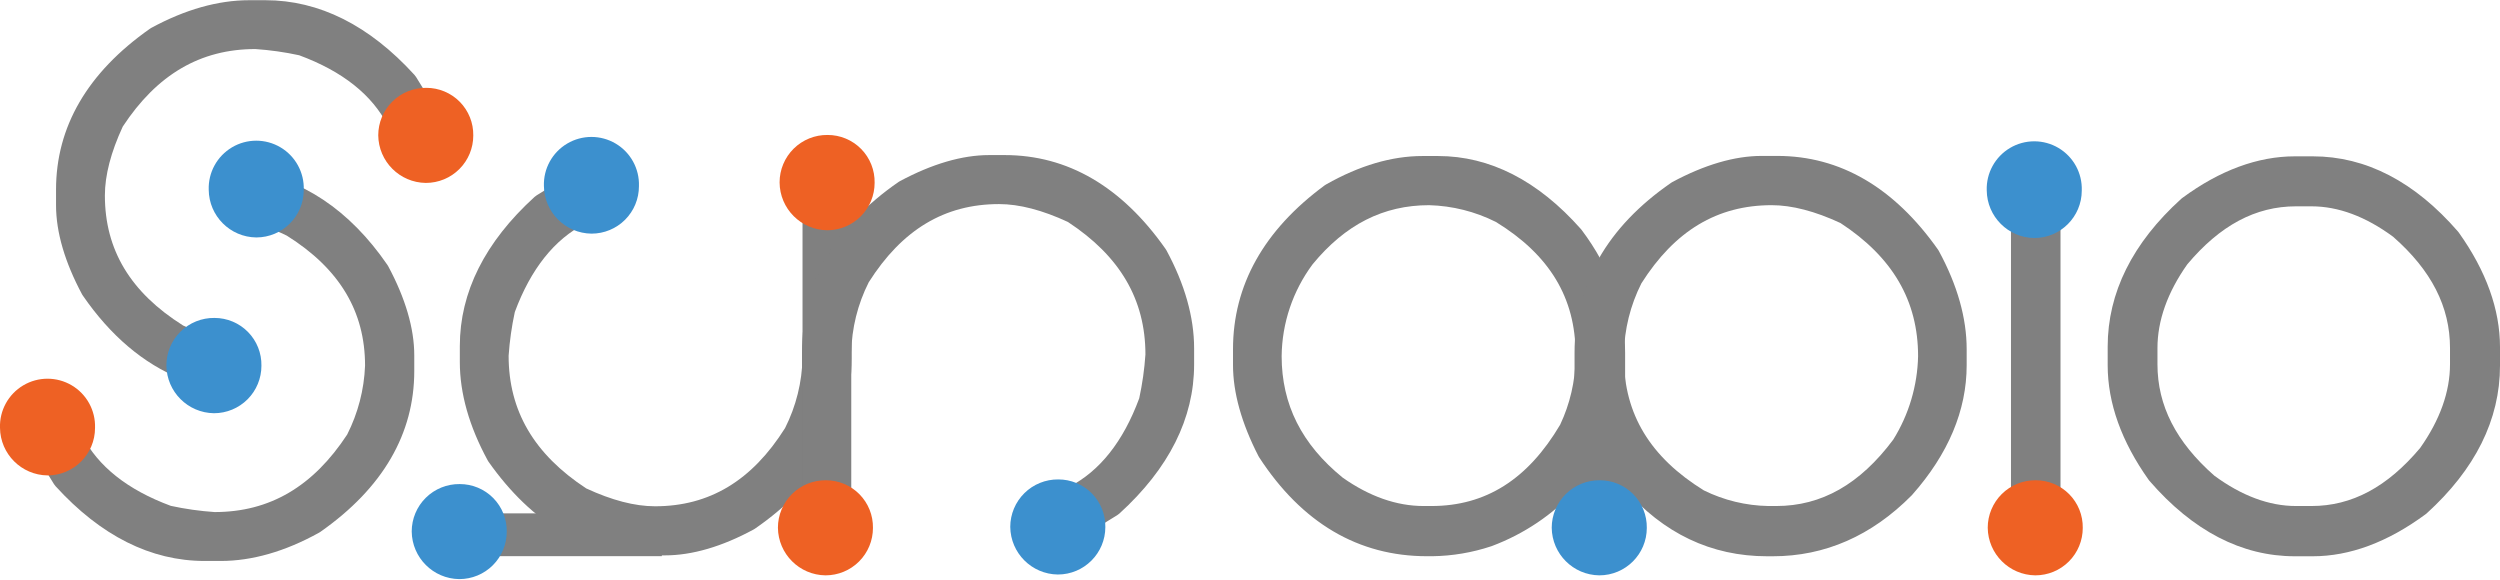
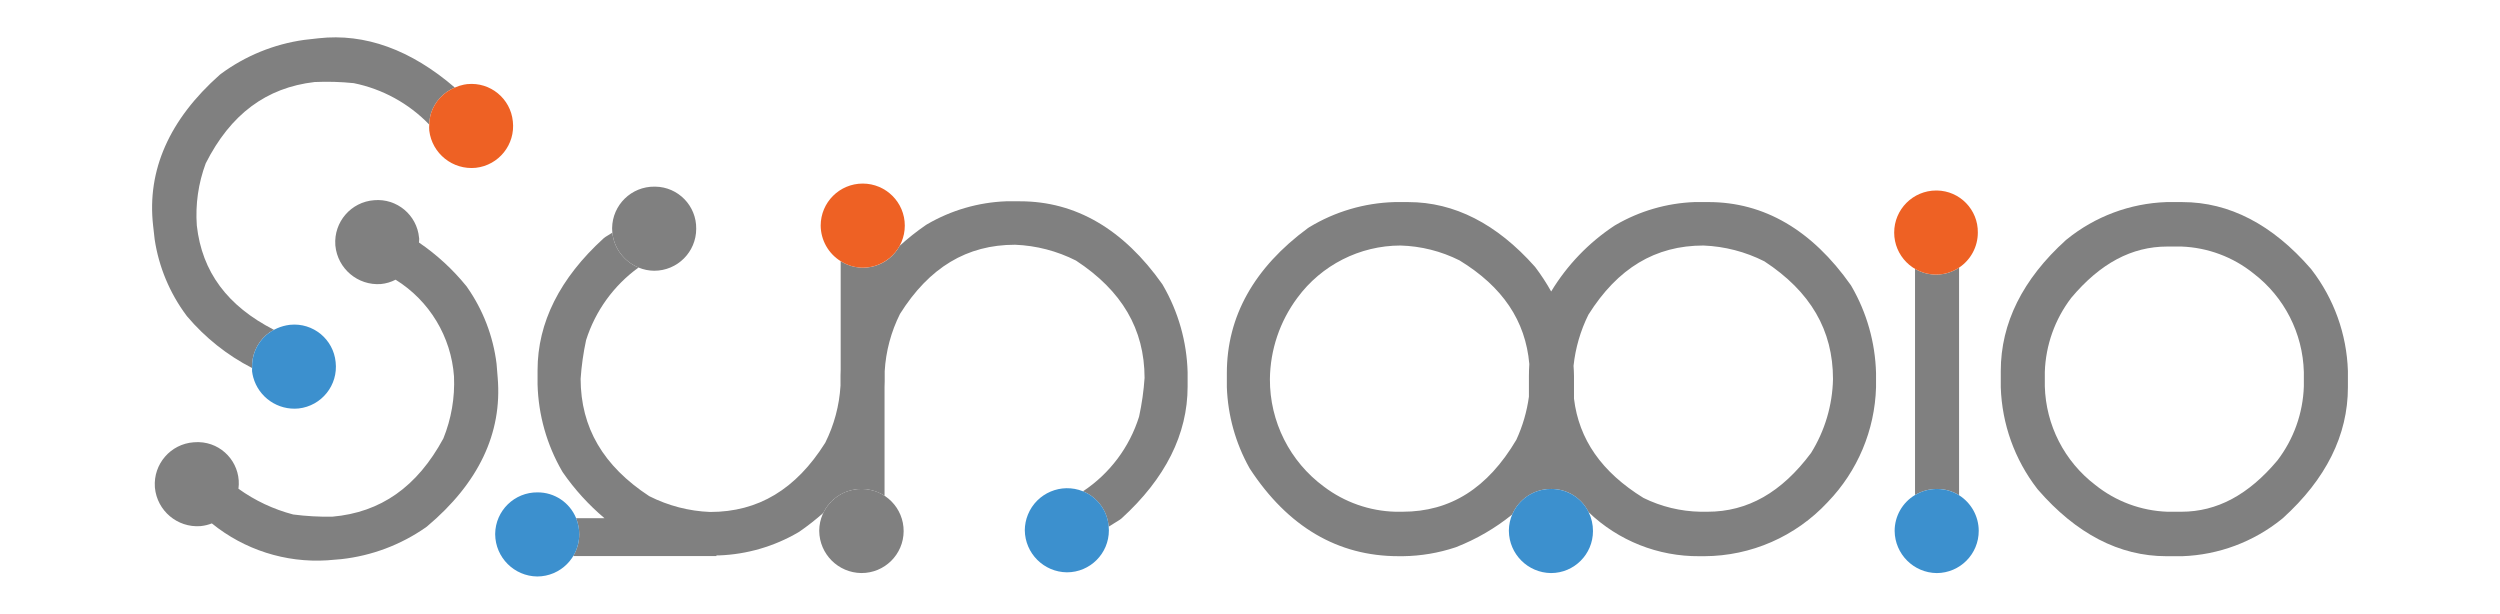
- <svg xmlns="http://www.w3.org/2000/svg" viewBox="0 0 479.58 111.12">
-   <defs>
-     <style>.a{fill:gray;}.b{fill:#3c90ce;}.c{fill:#ee6124;}</style>
-   </defs>
-   <path class="a" d="M185.39,325.84h-3q-16.76,0-28.63-16.84-5-9.19-5-17.5v-3.11q0-14.34,13.45-26.58,6.08-3.72,6.07-4.21,0-2.22,3.69-3.1h.65q3.47,1,3.47,3.54v.67q-.7,4-3.91,4l-2.38-.66Q159.2,266.78,154,281.08a59.89,59.89,0,0,0-1.3,9.09q0,17.34,16.26,27.91,8,3.76,14.53,3.77,17.09,0,27.33-16.4a33.73,33.73,0,0,0,3.68-14.84V262.25a5.49,5.49,0,0,1-1.95-3.77q.76-4,3.91-4h.65q3.47,1,3.47,3.54v.67a5.06,5.06,0,0,1-2,3.54v28.58q0,18.39-17.35,30.36Q192.55,325.84,185.39,325.84Z" transform="translate(-57.85 -222.01)" />
-   <path class="a" d="M185.39,328.55h-3c-12.05,0-22.43-6.05-30.85-18l-.16-.27c-3.53-6.5-5.32-12.82-5.32-18.79v-3.11c0-10.31,4.82-19.93,14.33-28.59l.41-.31c3-1.82,4.34-2.74,4.94-3.18.41-1.59,1.74-3.53,5.6-4.45l.32-.08H173l.37.11c4.73,1.36,5.43,4.44,5.43,6.15l0,1.14c-1,5.62-4.93,6.23-6.58,6.23h-.37l-1.76-.49c-5.87,3-10.4,8.66-13.48,16.95a58,58,0,0,0-1.19,8.4c0,10.57,4.9,18.89,14.88,25.44,4.89,2.27,9.33,3.43,13.2,3.43,10.44,0,18.6-4.91,24.95-15a31.29,31.29,0,0,0,3.35-13.53v-27.3a7.49,7.49,0,0,1-2-4.83l.05-.5c1.06-5.6,4.95-6.2,6.57-6.2h1l.37.11c4.72,1.36,5.43,4.44,5.43,6.15v.67a7,7,0,0,1-2,4.64v27.48c0,13.15-6.23,24.12-18.52,32.59l-.26.16C196.35,326.88,190.6,328.55,185.39,328.55Zm29.85-69.89a3.53,3.53,0,0,0,1.13,1.66l.14.15.21-.2c1.06-1,1.09-1.51,1.09-1.56V258c0-.36-.63-.65-1.17-.83h-.23C216.05,257.21,215.58,257.21,215.24,258.66Zm-44.87.72,2.09.58c.33-.07.66-.34.89-1.51V258c0-.35-.59-.63-1.12-.81a3.77,3.77,0,0,0-1.26.53A2.53,2.53,0,0,1,170.37,259.38Z" transform="translate(-57.85 -222.01)" />
-   <path class="a" d="M247.6,254.5h3q16.74,0,28.62,16.83,5,9.21,5,17.51v3.1q0,14.34-13.45,26.59c-4,2.47-6.07,3.87-6.07,4.21,0,1.47-1.23,2.51-3.69,3.1h-.65q-3.47-1-3.47-3.55v-.66q.7-4,3.91-4l2.38.67q10.57-4.77,15.83-19.06a59.78,59.78,0,0,0,1.31-9.08q0-17.34-16.27-27.92-8-3.76-14.53-3.77-17.07,0-27.32,16.4a33.81,33.81,0,0,0-3.69,14.84v28.36a5.51,5.51,0,0,1,2,3.77q-.77,4-3.9,4h-.65c-2.32-.67-3.47-1.85-3.47-3.55v-.66a5.1,5.1,0,0,1,1.95-3.55V289.5q0-18.39,17.35-30.35Q240.44,254.5,247.6,254.5Z" transform="translate(-57.85 -222.01)" />
-   <path class="a" d="M261.37,328.55H260l-.37-.1c-4.72-1.36-5.43-4.44-5.43-6.16l0-1.13c1-5.63,4.93-6.23,6.58-6.23h.37l1.76.49c5.87-3,10.4-8.67,13.48-17a58,58,0,0,0,1.19-8.4c0-10.57-4.9-18.89-14.87-25.43-4.9-2.28-9.34-3.43-13.21-3.43-10.44,0-18.6,4.9-25,15a31.21,31.21,0,0,0-3.35,13.52V317a7.46,7.46,0,0,1,1.95,4.82l0,.51c-1.07,5.59-4.95,6.19-6.57,6.19h-1l-.36-.1c-4.73-1.36-5.44-4.44-5.44-6.16v-.66A7,7,0,0,1,211.7,317V289.5c0-13.15,6.24-24.11,18.53-32.59l.25-.15c6.16-3.3,11.92-5,17.12-5h3c12,0,22.42,6,30.84,18l.17.27c3.52,6.5,5.31,12.83,5.31,18.8v3.1c0,10.32-4.82,19.94-14.33,28.59l-.41.31c-3,1.82-4.33,2.75-4.94,3.19-.41,1.58-1.74,3.52-5.6,4.45Zm-45-5.43h.24c.35,0,.83,0,1.16-1.45a3.66,3.66,0,0,0-1.12-1.66l-.15-.14-.21.2c-1.06,1-1.09,1.5-1.09,1.56v.66C215.18,322.65,215.81,322.94,216.35,323.12Zm43.29-1.24v.41c0,.35.59.64,1.12.82a4.28,4.28,0,0,0,1.26-.53,2.51,2.51,0,0,1,.6-1.62l-2.09-.58C260.2,320.44,259.88,320.72,259.64,321.88Z" transform="translate(-57.85 -222.01)" />
-   <path class="a" d="M330.71,254.66h3q13.77,0,25.37,13.08,7.81,10.35,7.81,21.93v28.58a5.08,5.08,0,0,1,1.95,3.55v.66c-.65,2.36-1.81,3.55-3.47,3.55h-.65q-3.9-.78-3.9-4a5.49,5.49,0,0,1,1.95-3.77V307.4h-.22q-5.25,11.07-19.52,16.83A34.27,34.27,0,0,1,332.66,326h-1.08q-18.33,0-29.93-17.73-4.54-8.86-4.55-16.17V289q0-17.11,16.48-29.25Q322.58,254.66,330.71,254.66ZM301,290.34q0,15.12,12.8,25.47,8.44,6,17.13,6h1.52q17.07,0,27.11-17.06a33.72,33.72,0,0,0,3.25-14v-.89q0-17.55-16.7-27.69a33,33,0,0,0-14.1-3.55q-14.37,0-24.5,12.41A32.54,32.54,0,0,0,301,290.34Z" transform="translate(-57.85 -222.01)" />
-   <path class="a" d="M365.41,328.72l-1.18-.05c-5.5-1.09-6.09-5-6.09-6.65a7.52,7.52,0,0,1,1.95-4.82V316a42,42,0,0,1-16,10.74l-.2.07a37.3,37.3,0,0,1-11.23,1.9h-1.08c-13.14,0-24-6.38-32.2-19l-.14-.25c-3.22-6.27-4.86-12.13-4.86-17.41V289c0-12.27,5.92-22.85,17.59-31.44l.27-.17c6.38-3.62,12.6-5.45,18.47-5.45h3c9.94,0,19.16,4.7,27.4,14l.14.17c5.54,7.36,8.35,15.29,8.35,23.57v27.49a7,7,0,0,1,1.95,4.64v1l-.09.35C370.17,328,367.12,328.72,365.41,328.72Zm-.36-5.43h.36c.25,0,.55-.59.76-1.23v-.26c0-.06,0-.57-1.1-1.57l-.21-.19-.14.14c-1,1-1.15,1.63-1.15,1.84C363.57,322.46,363.57,323,365.05,323.29Zm-49.61-9.64c5.12,3.6,10.33,5.43,15.49,5.43h1.52c10.4,0,18.48-5.1,24.69-15.6a30.89,30.89,0,0,0,2.95-12.7v-.89c0-10.74-5-19-15.27-25.3A30.39,30.39,0,0,0,332,261.37c-8.77,0-16.08,3.71-22.35,11.34a30.06,30.06,0,0,0-5.94,17.63C303.72,299.61,307.55,307.24,315.44,313.65Zm47.1-9h1.67v-4.75A39.58,39.58,0,0,1,362.54,304.68Z" transform="translate(-57.85 -222.01)" />
-   <path class="a" d="M395.76,254.66h3q16.76,0,28.63,16.84,5,9.19,5,17.51v3.1q0,12-9.76,23Q411.86,326,397.93,326h-1.08q-17.46,0-28.84-16.62l-1.09-2h-.22v10.85a5.47,5.47,0,0,1,2,3.77q-.77,4-3.91,4h-.65q-3.47-1-3.47-3.55v-.66a5.08,5.08,0,0,1,1.95-3.55V289.67q0-18.39,17.35-30.35Q388.6,254.65,395.76,254.66ZM366.7,289.89v.89q0,17.45,16.7,27.69a31.7,31.7,0,0,0,13.67,3.33h1.52q14.36,0,24.72-14a34.19,34.19,0,0,0,5.2-17.5q0-17.34-16.26-27.92-8-3.76-14.53-3.77-17.09,0-27.33,16.4A33.78,33.78,0,0,0,366.7,289.89Z" transform="translate(-57.85 -222.01)" />
-   <path class="a" d="M397.93,328.72h-1.08c-10.72,0-19.93-4.38-27.43-13.05v1.53a7.52,7.52,0,0,1,1.95,4.82l-.05.51c-1.06,5.59-4.95,6.19-6.57,6.19h-1l-.37-.1c-4.73-1.36-5.43-4.44-5.43-6.16v-.66a7,7,0,0,1,1.95-4.64V289.67c0-13.15,6.23-24.11,18.52-32.59l.26-.16c6.15-3.3,11.91-5,17.11-5h3c12.05,0,22.43,6.05,30.85,18l.16.27c3.53,6.5,5.32,12.83,5.32,18.8v3.1c0,8.62-3.51,17-10.44,24.83l-.11.12C416.89,324.8,407.93,328.72,397.93,328.72Zm-33.42-5.43h.24c.36,0,.83,0,1.17-1.45a3.58,3.58,0,0,0-1.13-1.66l-.14-.14-.21.19c-1.06,1-1.09,1.51-1.09,1.57v.66C363.35,322.82,364,323.11,364.51,323.29Zm20.19-7.21a29.1,29.1,0,0,0,12.37,3h1.52c8.7,0,16.05-4.17,22.45-12.74a31.57,31.57,0,0,0,4.76-16c0-10.62-4.87-19-14.88-25.54-4.89-2.28-9.33-3.43-13.2-3.43-10.44,0-18.6,4.9-25,15a31.29,31.29,0,0,0-3.35,13.53v.89C369.42,301.45,374.42,309.73,384.7,316.08Zm-19.4-11.4h1.59a30.75,30.75,0,0,1-1.59-4.3Z" transform="translate(-57.85 -222.01)" />
-   <path class="a" d="M448.24,254.44h.22q3.9.72,3.9,3.55v.66a5.08,5.08,0,0,1-1.95,3.55v56.05a5.08,5.08,0,0,1,1.95,3.55V322q-.54,4-3.9,4h-.22q-3.9-.56-3.9-4v-.22a5.08,5.08,0,0,1,2-3.55V262.2a5.08,5.08,0,0,1-2-3.55V258Q444.34,255.16,448.24,254.44Z" transform="translate(-57.85 -222.01)" />
-   <path class="a" d="M448.46,328.72l-.6,0c-4-.56-6.24-3-6.24-6.67v-.22a7,7,0,0,1,2-4.64V263.29a7,7,0,0,1-2-4.64V258c0-1.53.6-5.2,6.13-6.22l1,0,.24,0c5.53,1,6.13,4.69,6.13,6.22v.66a7,7,0,0,1-2,4.64v53.87a7,7,0,0,1,2,4.64l0,.58C454.27,328.1,450.18,328.72,448.46,328.72Zm0-5.43h0c.53,0,1,0,1.19-1.47v0c0-.06,0-.57-1.1-1.57l-.2-.19-.2.19c-1.07,1-1.1,1.51-1.1,1.57V322C447.05,322.62,447.05,323.06,448.45,323.29Zm-.1-66.1c-.86.2-1.3.47-1.3.8v.66c0,.06,0,.57,1.1,1.57l.2.19.2-.19c1.07-1,1.1-1.51,1.1-1.57V258C449.65,257.66,449.21,257.39,448.35,257.19Z" transform="translate(-57.85 -222.01)" />
-   <path class="a" d="M498.06,254.66h3.47q14.1,0,25.81,13.52,7.36,10.35,7.37,20.38v3.55q0,14.4-13.23,26.36-10.14,7.54-20,7.54h-3.47q-14.1,0-25.81-13.52-7.37-10.35-7.37-20.38v-3.55q0-14.4,13.23-26.36Q488.25,254.67,498.06,254.66ZM469,288.78v3.11q0,13.07,11.93,23.48,8.67,6.44,17.35,6.43h3q12.8,0,23-12.19,6.3-8.87,6.29-17.72v-3.11q0-13.06-11.93-23.48-8.67-6.42-17.34-6.43h-3q-12.79,0-23,12.19Q469,279.93,469,288.78Z" transform="translate(-57.85 -222.01)" />
-   <path class="a" d="M501.53,328.72h-3.47c-10.17,0-19.55-4.86-27.86-14.45l-.16-.2c-5.22-7.35-7.87-14.73-7.87-22v-3.55c0-10.35,4.75-19.9,14.12-28.38l.2-.16C483.7,254.66,491,252,498.06,252h3.47c10.18,0,19.55,4.86,27.86,14.45l.16.21c5.23,7.34,7.88,14.73,7.88,21.95v3.55c0,10.35-4.75,19.9-14.12,28.38l-.21.16C515.9,326,508.64,328.72,501.53,328.72Zm-18.9-15.46c5.25,3.86,10.51,5.82,15.65,5.82h3c7.72,0,14.54-3.64,20.83-11.13,3.8-5.38,5.73-10.79,5.73-16.06v-3.11c0-7.93-3.57-14.92-10.92-21.36-5.25-3.87-10.51-5.83-15.64-5.83h-3c-7.73,0-14.55,3.64-20.84,11.13-3.8,5.38-5.72,10.79-5.72,16.06v3.11C471.72,299.82,475.29,306.81,482.63,313.26Z" transform="translate(-57.85 -222.01)" />
-   <path class="a" d="M184.81,324.59H145.55" transform="translate(-57.85 -222.01)" />
-   <rect class="a" x="87.7" y="98.48" width="39.26" height="8.21" />
-   <path class="b" d="M155.06,324a9.09,9.09,0,0,1-9.1,9.1,9.24,9.24,0,0,1-9.13-9.13,9.1,9.1,0,0,1,9.21-9.1A9,9,0,0,1,155.06,324Z" transform="translate(-57.85 -222.01)" />
-   <path class="b" d="M373.76,323.28a9.11,9.11,0,0,1-9.11,9.1,9.24,9.24,0,0,1-9.13-9.13,9.12,9.12,0,0,1,9.21-9.11A9,9,0,0,1,373.76,323.28Z" transform="translate(-57.85 -222.01)" />
-   <path class="b" d="M457.2,258.57a9.11,9.11,0,0,1-9.11,9.1,9.23,9.23,0,0,1-9.12-9.13,9.12,9.12,0,1,1,18.23,0Z" transform="translate(-57.85 -222.01)" />
-   <path class="b" d="M269.89,323.12a9.11,9.11,0,0,1-9.11,9.1,9.24,9.24,0,0,1-9.13-9.14,9.12,9.12,0,0,1,9.21-9.1A9,9,0,0,1,269.89,323.12Z" transform="translate(-57.85 -222.01)" />
-   <path class="a" d="M129.89,274.42q-10.3-15-25.39-17a16.35,16.35,0,0,1-.39,4.19,36.2,36.2,0,0,1,10,3.28q16.4,10.25,16.4,27.32,0,6.51-3.77,14.53Q116.21,323,98.87,323a59.92,59.92,0,0,1-9.08-1.3q-14.3-5.26-19.05-15.83l.66-2.39q0-3.19-4-3.9h-.66c-1.7,0-2.88,1.15-3.55,3.47v.65c.59,2.46,1.63,3.68,3.11,3.68q.5,0,4.21,6.08Q82.76,326.9,97.1,326.9h3.1q8.31,0,17.51-5,16.83-11.87,16.84-28.62v-3Q134.55,283.1,129.89,274.42Z" transform="translate(-57.85 -222.01)" />
-   <path class="a" d="M100.2,329.62H97.1c-10.31,0-19.93-4.83-28.59-14.34l-.31-.41c-1.82-3-2.74-4.33-3.19-4.93-1.58-.41-3.52-1.75-4.45-5.61l-.07-.31v-1.36l.1-.36c1.36-4.73,4.44-5.44,6.16-5.44l1.14,0c5.62,1,6.23,4.93,6.23,6.58v.37l-.5,1.76c3,5.87,8.67,10.4,17,13.48a58,58,0,0,0,8.4,1.19c10.57,0,18.89-4.9,25.43-14.87a32,32,0,0,0,3.43-13.21c0-10.43-4.9-18.6-15-24.94a33.55,33.55,0,0,0-9.18-3l-2.86-.47.65-2.82a13.8,13.8,0,0,0,.32-3.48l-.11-3.22,3.2.43c10.8,1.48,20,7.59,27.26,18.16l.16.26c3.3,6.15,5,11.91,5,17.11v3c0,12-6,22.43-18,30.84l-.27.17C112.5,327.83,106.17,329.62,100.2,329.62ZM66.47,304.67a2.51,2.51,0,0,1,1.61.6l.59-2.09c-.07-.33-.34-.65-1.51-.89h-.41c-.35,0-.63.6-.82,1.12A3.8,3.8,0,0,0,66.47,304.67Z" transform="translate(-57.85 -222.01)" />
-   <path class="a" d="M95,288.17c-1.1-.42-2.19-.89-3.3-1.43Q75.32,276.5,75.32,259.42q0-6.51,3.77-14.53Q89.67,228.63,107,228.62a59.74,59.74,0,0,1,9.09,1.31q14.28,5.25,19,15.83l-.66,2.38c0,2.14,1.32,3.44,4,3.91h.67q2.55,0,3.54-3.47v-.65q-.88-3.69-3.1-3.69c-.33,0-1.73-2-4.21-6.07q-12.24-13.46-26.59-13.45h-3.1q-8.31,0-17.5,5-16.85,11.86-16.84,28.62v3q0,7.15,4.65,15.83,7.53,10.92,17.59,15A15.18,15.18,0,0,1,95,288.17Z" transform="translate(-57.85 -222.01)" />
-   <path class="a" d="M95.57,295.89l-3-1.21c-7.19-2.9-13.52-8.26-18.81-15.94l-.16-.25c-3.3-6.16-5-11.92-5-17.12v-3c0-12,6-22.42,18-30.84l.27-.17c6.5-3.53,12.82-5.31,18.79-5.31h3.1c10.32,0,19.94,4.82,28.6,14.33l.31.41c1.82,3,2.74,4.33,3.18,4.94,1.59.41,3.53,1.74,4.45,5.6l.08.31V249l-.11.37c-1.36,4.72-4.44,5.43-6.15,5.43l-1.14,0c-5.62-1-6.23-4.93-6.23-6.58v-.37l.49-1.76c-3-5.87-8.66-10.4-17-13.48a58,58,0,0,0-8.4-1.19c-10.57,0-18.89,4.9-25.44,14.87-2.27,4.9-3.43,9.34-3.43,13.21,0,10.44,4.91,18.6,15,24.95.93.44,1.9.86,3,1.26l2.83,1.09-1.39,2.7a12.52,12.52,0,0,0-1.19,3.29Zm43.15-46.56h.41c.35,0,.63-.59.81-1.12a3.77,3.77,0,0,0-.53-1.26,2.53,2.53,0,0,1-1.62-.6l-.58,2.09C137.28,248.77,137.55,249.1,138.72,249.33Z" transform="translate(-57.85 -222.01)" />
-   <path class="b" d="M108,292.17a9.1,9.1,0,0,1-9.1,9.11,9.25,9.25,0,0,1-9.13-9.14A9.1,9.1,0,0,1,99,283,9,9,0,0,1,108,292.17Z" transform="translate(-57.85 -222.01)" />
-   <path class="b" d="M116.12,258.46a9.11,9.11,0,0,1-9.11,9.1,9.23,9.23,0,0,1-9.12-9.14,9.12,9.12,0,1,1,18.23,0Z" transform="translate(-57.85 -222.01)" />
-   <path class="b" d="M180.42,257.73a9.09,9.09,0,0,1-9.1,9.1,9.24,9.24,0,0,1-9.13-9.13,9.12,9.12,0,1,1,18.23,0Z" transform="translate(-57.85 -222.01)" />
-   <path class="c" d="M457.39,323.28a9.09,9.09,0,0,1-9.1,9.1,9.24,9.24,0,0,1-9.13-9.13,9.11,9.11,0,0,1,9.21-9.11A9,9,0,0,1,457.39,323.28Z" transform="translate(-57.85 -222.01)" />
-   <path class="c" d="M225.63,257.08a9.09,9.09,0,0,1-9.1,9.1A9.24,9.24,0,0,1,207.4,257a9.1,9.1,0,0,1,9.21-9.1A9,9,0,0,1,225.63,257.08Z" transform="translate(-57.85 -222.01)" />
-   <path class="c" d="M225.31,323.28a9.09,9.09,0,0,1-9.1,9.1,9.24,9.24,0,0,1-9.13-9.13,9.11,9.11,0,0,1,9.21-9.11A9,9,0,0,1,225.31,323.28Z" transform="translate(-57.85 -222.01)" />
-   <path class="c" d="M148.64,248a9.09,9.09,0,0,1-9.1,9.1,9.24,9.24,0,0,1-9.13-9.14,9.11,9.11,0,0,1,9.21-9.1A9,9,0,0,1,148.64,248Z" transform="translate(-57.85 -222.01)" />
-   <path class="c" d="M76.08,304.11a9.11,9.11,0,0,1-9.1,9.1,9.24,9.24,0,0,1-9.13-9.13,9.12,9.12,0,1,1,18.23,0Z" transform="translate(-57.85 -222.01)" />
+ <svg xmlns="http://www.w3.org/2000/svg" version="1.1" id="Layer_1" x="0px" y="0px" viewBox="0 0 141.904 34.842" style="enable-background:new 0 0 141.904 34.842;" xml:space="preserve">
+   <style type="text/css">
+ 	.st0{fill:none;}
+ 	.st1{fill:#808080;}
+ 	.st2{fill:#3C90CE;}
+ 	.st3{fill:#EE6124;}
+ </style>
+   <path class="st0" d="M118.925,27.521c1.165,0.937,2.602,1.472,4.096,1.526h0.795  c2.023,0,3.808-0.953,5.455-2.914c0.926-1.211,1.45-2.682,1.499-4.206v-0.812  c-0.059-2.201-1.109-4.257-2.858-5.595c-1.165-0.937-2.602-1.472-4.096-1.526  h-0.795c-2.023,0-3.808,0.953-5.455,2.914c-0.926,1.212-1.45,2.682-1.499,4.207  v0.812C116.126,24.128,117.176,26.184,118.925,27.521z" />
+   <path class="st0" d="M104.045,21.521c0-2.781-1.274-4.968-3.894-6.687  c-1.075-0.544-2.254-0.85-3.458-0.898c-2.733,0-4.869,1.284-6.531,3.926  c-0.451,0.909-0.737,1.891-0.844,2.901c0.012,0.194,0.025,0.388,0.025,0.583v1.28  c0.28,2.324,1.577,4.175,3.942,5.636c1.008,0.497,2.114,0.765,3.238,0.785  h0.398c2.28,0,4.204-1.092,5.88-3.337  C103.582,24.45,104.012,23.003,104.045,21.521z" />
+   <path class="st0" d="M82.844,14.78c-1.043-0.523-2.187-0.811-3.354-0.844  c-2.311,0.005-4.483,1.107-5.851,2.97c-0.995,1.334-1.54,2.95-1.557,4.615  c-0.011,2.408,1.129,4.677,3.069,6.104c1.171,0.886,2.589,1.383,4.057,1.422  h0.397c2.725,0,4.84-1.336,6.466-4.084c0.358-0.776,0.598-1.601,0.714-2.448  v-1.169c0-0.23,0.008-0.457,0.023-0.682  C86.593,18.208,85.293,16.276,82.844,14.78z" />
+   <path class="st1" d="M65.978,16.136c-2.204-3.125-4.921-4.71-8.076-4.71h-0.795  c-1.578,0.06-3.117,0.508-4.481,1.303l-0.067,0.041  c-0.525,0.361-1.025,0.757-1.496,1.186c-0.618,1.146-2.048,1.575-3.194,0.957  c-0.051-0.028-0.102-0.057-0.151-0.089v6.162c-0.003,0.105-0.009,0.209-0.009,0.316  v0.584c-0.066,1.13-0.361,2.235-0.868,3.248  c-1.662,2.642-3.799,3.926-6.532,3.926c-1.204-0.047-2.383-0.354-3.458-0.898  c-2.612-1.713-3.886-3.891-3.894-6.659c0.05-0.74,0.154-1.475,0.311-2.2  c0.525-1.656,1.568-3.099,2.976-4.118c-0.82-0.338-1.391-1.096-1.488-1.978  c-0.116,0.072-0.24,0.149-0.382,0.236l-0.108,0.081  c-2.49,2.267-3.753,4.786-3.753,7.487v0.812  c0.046,1.731,0.525,3.423,1.392,4.922l0.044,0.071  c0.669,0.966,1.463,1.839,2.361,2.596h-1.61  c0.119,0.294,0.18,0.609,0.178,0.927c-0.001,0.431-0.12,0.855-0.342,1.224  h8.131v-0.037h0.153c1.578-0.06,3.117-0.508,4.481-1.303l0.068-0.041  c0.475-0.328,0.93-0.684,1.362-1.067c0.577-1.197,2.014-1.7,3.211-1.123  c0.092,0.044,0.181,0.094,0.266,0.15v-6.176  c0.003-0.105,0.009-0.21,0.009-0.316V21.066  c0.066-1.13,0.361-2.235,0.868-3.248c1.662-2.642,3.799-3.926,6.531-3.926  c1.204,0.047,2.383,0.354,3.458,0.898c2.612,1.713,3.886,3.892,3.894,6.659  c-0.05,0.74-0.154,1.475-0.312,2.2c-0.543,1.737-1.667,3.234-3.185,4.239  c0.828,0.338,1.393,1.115,1.459,2.007c0.17-0.108,0.372-0.234,0.621-0.386  l0.108-0.081c2.49-2.267,3.752-4.786,3.752-7.487v-0.812  c-0.046-1.731-0.525-3.423-1.392-4.922L65.978,16.136z" />
+   <path class="st1" d="M105.052,16.18c-2.204-3.125-4.921-4.71-8.076-4.71h-0.795  c-1.578,0.06-3.117,0.508-4.481,1.303l-0.068,0.041  c-1.457,0.962-2.681,2.237-3.585,3.731c-0.266-0.476-0.565-0.934-0.893-1.369  l-0.036-0.044c-2.157-2.429-4.571-3.661-7.175-3.661H79.15  c-1.708,0.049-3.375,0.54-4.836,1.427l-0.071,0.046  c-3.056,2.249-4.605,5.018-4.605,8.229v0.812  c0.058,1.599,0.493,3.161,1.271,4.559l0.037,0.064  c2.155,3.293,4.992,4.962,8.431,4.962h0.284  c1-0.015,1.991-0.182,2.94-0.497l0.051-0.018  c1.15-0.45,2.223-1.074,3.183-1.851c0.38-0.887,1.256-1.459,2.221-1.45  c0.901-0.003,1.723,0.51,2.117,1.32c1.692,1.621,3.949,2.517,6.292,2.497h0.284  c2.647-0.012,5.172-1.117,6.977-3.052l0.029-0.031  c1.688-1.752,2.662-4.071,2.732-6.503v-0.812  c-0.046-1.731-0.524-3.423-1.391-4.921L105.052,16.18z M86.784,21.346v1.169  c-0.115,0.847-0.356,1.672-0.714,2.448c-1.626,2.748-3.742,4.084-6.466,4.084  h-0.397c-1.467-0.039-2.886-0.537-4.056-1.422  c-1.94-1.427-3.08-3.696-3.069-6.104c0.017-1.664,0.563-3.28,1.557-4.615  c1.369-1.862,3.54-2.964,5.851-2.97c1.166,0.032,2.311,0.321,3.354,0.844  c2.449,1.496,3.749,3.428,3.963,5.885C86.792,20.89,86.784,21.117,86.784,21.346z   M96.92,29.047h-0.398c-1.124-0.02-2.23-0.288-3.238-0.785  c-2.366-1.461-3.662-3.312-3.942-5.636v-1.28c0-0.196-0.013-0.389-0.025-0.583  c0.107-1.009,0.393-1.992,0.844-2.901c1.662-2.642,3.798-3.926,6.531-3.926  c1.204,0.048,2.383,0.354,3.458,0.898c2.62,1.718,3.894,3.906,3.894,6.687  c-0.032,1.483-0.462,2.929-1.245,4.189C101.124,27.955,99.2,29.047,96.92,29.047z  " />
+   <path class="st1" d="M109.954,27.754c0.44,0,0.872,0.124,1.246,0.355V15.191  c-0.751,0.502-1.723,0.529-2.5,0.069v12.838  C109.078,27.871,109.512,27.752,109.954,27.754z" />
+   <path class="st1" d="M131.209,15.308l-0.042-0.053c-2.176-2.511-4.63-3.784-7.294-3.784  h-0.908c-2.062,0.073-4.044,0.814-5.648,2.113l-0.053,0.043  c-2.454,2.219-3.697,4.718-3.697,7.43v0.928  c0.067,2.085,0.788,4.097,2.062,5.749l0.042,0.053  c2.176,2.511,4.63,3.784,7.294,3.784h0.908  c2.062-0.073,4.044-0.814,5.648-2.112l0.053-0.043  c2.454-2.219,3.697-4.719,3.697-7.43v-0.928  C133.205,18.971,132.483,16.96,131.209,15.308z M116.067,21.115  c0.049-1.524,0.573-2.995,1.499-4.207c1.647-1.961,3.432-2.914,5.455-2.914  h0.795c1.494,0.054,2.931,0.589,4.096,1.526  c1.749,1.338,2.799,3.394,2.858,5.595v0.812  c-0.049,1.524-0.573,2.995-1.499,4.206c-1.647,1.961-3.432,2.914-5.455,2.914  h-0.795c-1.494-0.054-2.931-0.589-4.096-1.526  c-1.749-1.337-2.799-3.394-2.858-5.595V21.115z" />
+   <path class="st2" d="M32.88,30.34c0.002-0.318-0.059-0.632-0.178-0.927  c-0.361-0.888-1.226-1.468-2.185-1.465c-1.316-0.015-2.395,1.039-2.41,2.355  c-0,0.009-0,0.019-0,0.028c0.015,1.314,1.076,2.376,2.39,2.391  c1.314-0.004,2.379-1.069,2.383-2.383L32.88,30.34z" />
+   <path class="st2" d="M88.056,27.754c-1.315-0.017-2.394,1.036-2.41,2.35  c-0,0.011-0,0.022-0,0.033c0.015,1.314,1.076,2.376,2.39,2.391  c1.316,0.001,2.383-1.066,2.384-2.382c0-0,0-0.001,0-0.001  c0.002-0.371-0.082-0.738-0.245-1.072C89.78,28.264,88.957,27.751,88.056,27.754z  " />
+   <path class="st3" d="M109.882,15.587c0.469,0.002,0.927-0.136,1.317-0.396  c0.665-0.443,1.065-1.188,1.066-1.987c0.019-1.302-1.022-2.373-2.324-2.391  c-0.013-0-0.026-0-0.039-0c-1.318,0.001-2.386,1.071-2.385,2.39  c0.001,1.308,1.056,2.372,2.364,2.384L109.882,15.587z" />
+   <path class="st2" d="M61.474,27.888c-1.23-0.498-2.631,0.095-3.129,1.325  c-0.114,0.28-0.173,0.579-0.176,0.882c0.015,1.314,1.076,2.376,2.39,2.391  c1.316,0.001,2.383-1.066,2.383-2.382c0-0,0-0.001,0-0.001  c0-0.071-0.004-0.14-0.01-0.209C62.867,29.003,62.302,28.225,61.474,27.888z" />
+   <path class="st1" d="M36.245,15.187c0.282,0.118,0.584,0.179,0.89,0.181  c1.316,0,2.383-1.066,2.383-2.382c0-0,0-0.001,0-0.001  c0.019-1.302-1.022-2.373-2.324-2.391c-0.013-0-0.026-0-0.039-0  c-1.316-0.015-2.395,1.039-2.41,2.355c-0,0.009-0,0.019-0,0.028  c-0,0.078,0.004,0.155,0.012,0.233C34.854,14.091,35.425,14.849,36.245,15.187z  " />
+   <path class="st2" d="M111.199,28.11c-0.374-0.232-0.806-0.355-1.246-0.355  c-0.442-0.002-0.876,0.117-1.254,0.344c-0.718,0.428-1.157,1.203-1.156,2.039  c0.015,1.314,1.076,2.376,2.39,2.391c1.322-0.006,2.389-1.082,2.383-2.404  c-0.004-0.818-0.425-1.578-1.117-2.015L111.199,28.11z" />
+   <path class="st3" d="M48.973,15.195c1.318-0.001,2.386-1.071,2.385-2.39  c-0.001-1.318-1.071-2.386-2.39-2.385c-1.316,0.001-2.382,1.067-2.385,2.383  c0.007,0.824,0.435,1.587,1.135,2.021C48.094,15.063,48.528,15.192,48.973,15.195z" />
+   <path class="st1" d="M48.91,27.754c-1.319-0.012-2.398,1.047-2.41,2.366  c-0,0.005-0,0.011-0,0.016c0.015,1.314,1.076,2.376,2.39,2.391  c1.318,0.008,2.394-1.054,2.402-2.372c0.008-1.318-1.054-2.394-2.372-2.402  c-0.003-0-0.006-0-0.009-0L48.91,27.754z" />
+   <path class="st1" d="M28.186,20.65c-0.193-1.567-0.768-3.063-1.675-4.355l-0.047-0.064  c-0.771-0.947-1.674-1.777-2.683-2.465c0.001-0.074,0.019-0.143,0.013-0.218  c-0.002-0.02-0.006-0.039-0.008-0.058c-0.121-1.288-1.259-2.238-2.548-2.126  c-1.312,0.095-2.299,1.237-2.204,2.549c0.001,0.009,0.001,0.019,0.002,0.028  c0.125,1.308,1.272,2.277,2.582,2.182c0.292-0.028,0.576-0.112,0.837-0.247  c1.921,1.193,3.154,3.235,3.315,5.491c0.054,1.203-0.152,2.404-0.604,3.521  c-1.487,2.746-3.551,4.199-6.308,4.44c-0.742,0.012-1.483-0.03-2.218-0.125  c-1.116-0.293-2.168-0.788-3.105-1.461c0.17-1.281-0.73-2.457-2.011-2.627  c-0.175-0.023-0.353-0.027-0.529-0.01c-1.312,0.095-2.299,1.237-2.204,2.549  c0.001,0.009,0.001,0.019,0.002,0.028c0.125,1.308,1.272,2.277,2.582,2.182  c0.017-0.001,0.033-0.005,0.049-0.006c0.206-0.023,0.408-0.073,0.601-0.149  c1.842,1.496,4.179,2.244,6.547,2.096l0.809-0.068  c1.721-0.191,3.367-0.811,4.787-1.801l0.067-0.05  c2.929-2.459,4.28-5.299,4.015-8.443L28.186,20.65z" />
+   <path class="st1" d="M25.817,4.97c-2.496-2.149-5.099-3.094-7.741-2.797l-0.807,0.091  c-1.715,0.239-3.343,0.904-4.735,1.933l-0.065,0.052  C9.609,6.788,8.338,9.665,8.69,12.8l0.089,0.79  c0.236,1.561,0.853,3.04,1.795,4.307l0.048,0.063  c1.024,1.21,2.277,2.206,3.687,2.93c-0.03-0.714,0.264-1.403,0.801-1.875  c0.135-0.114,0.282-0.213,0.438-0.295c-2.64-1.352-4.081-3.285-4.376-5.914  c-0.087-1.201,0.085-2.407,0.506-3.536c1.41-2.787,3.433-4.296,6.182-4.614  c0.741-0.033,1.483-0.012,2.221,0.064c1.633,0.332,3.127,1.152,4.284,2.352  c0.004-0.22,0.038-0.438,0.101-0.649C24.682,5.764,25.176,5.233,25.817,4.97z" />
+   <path class="st2" d="M14.31,20.89c0.002,0.063-0.009,0.122-0.002,0.186  c0.014,0.114,0.036,0.228,0.066,0.339c0.312,1.139,1.4,1.887,2.576,1.771  c1.308-0.147,2.249-1.325,2.102-2.633c-0-0-0-0.001-0-0.001  c-0.127-1.296-1.281-2.244-2.577-2.117c-0.013,0.001-0.026,0.003-0.038,0.004  c-0.488,0.062-0.948,0.262-1.326,0.577C14.574,19.487,14.28,20.176,14.31,20.89z  " />
+   <path class="st3" d="M26.495,4.778c-0.055,0.006-0.108,0.016-0.162,0.026  c-0.178,0.036-0.351,0.091-0.516,0.166c-0.642,0.263-1.136,0.794-1.351,1.453  c-0.063,0.211-0.097,0.429-0.101,0.649c-0.008,0.114-0.008,0.229,0.001,0.344  c0.161,1.304,1.335,2.241,2.642,2.109c1.308-0.146,2.249-1.325,2.102-2.633  c-0-0-0-0.001-0-0.001c-0.127-1.296-1.281-2.244-2.577-2.117  C26.521,4.776,26.508,4.777,26.495,4.778z" />
</svg>
